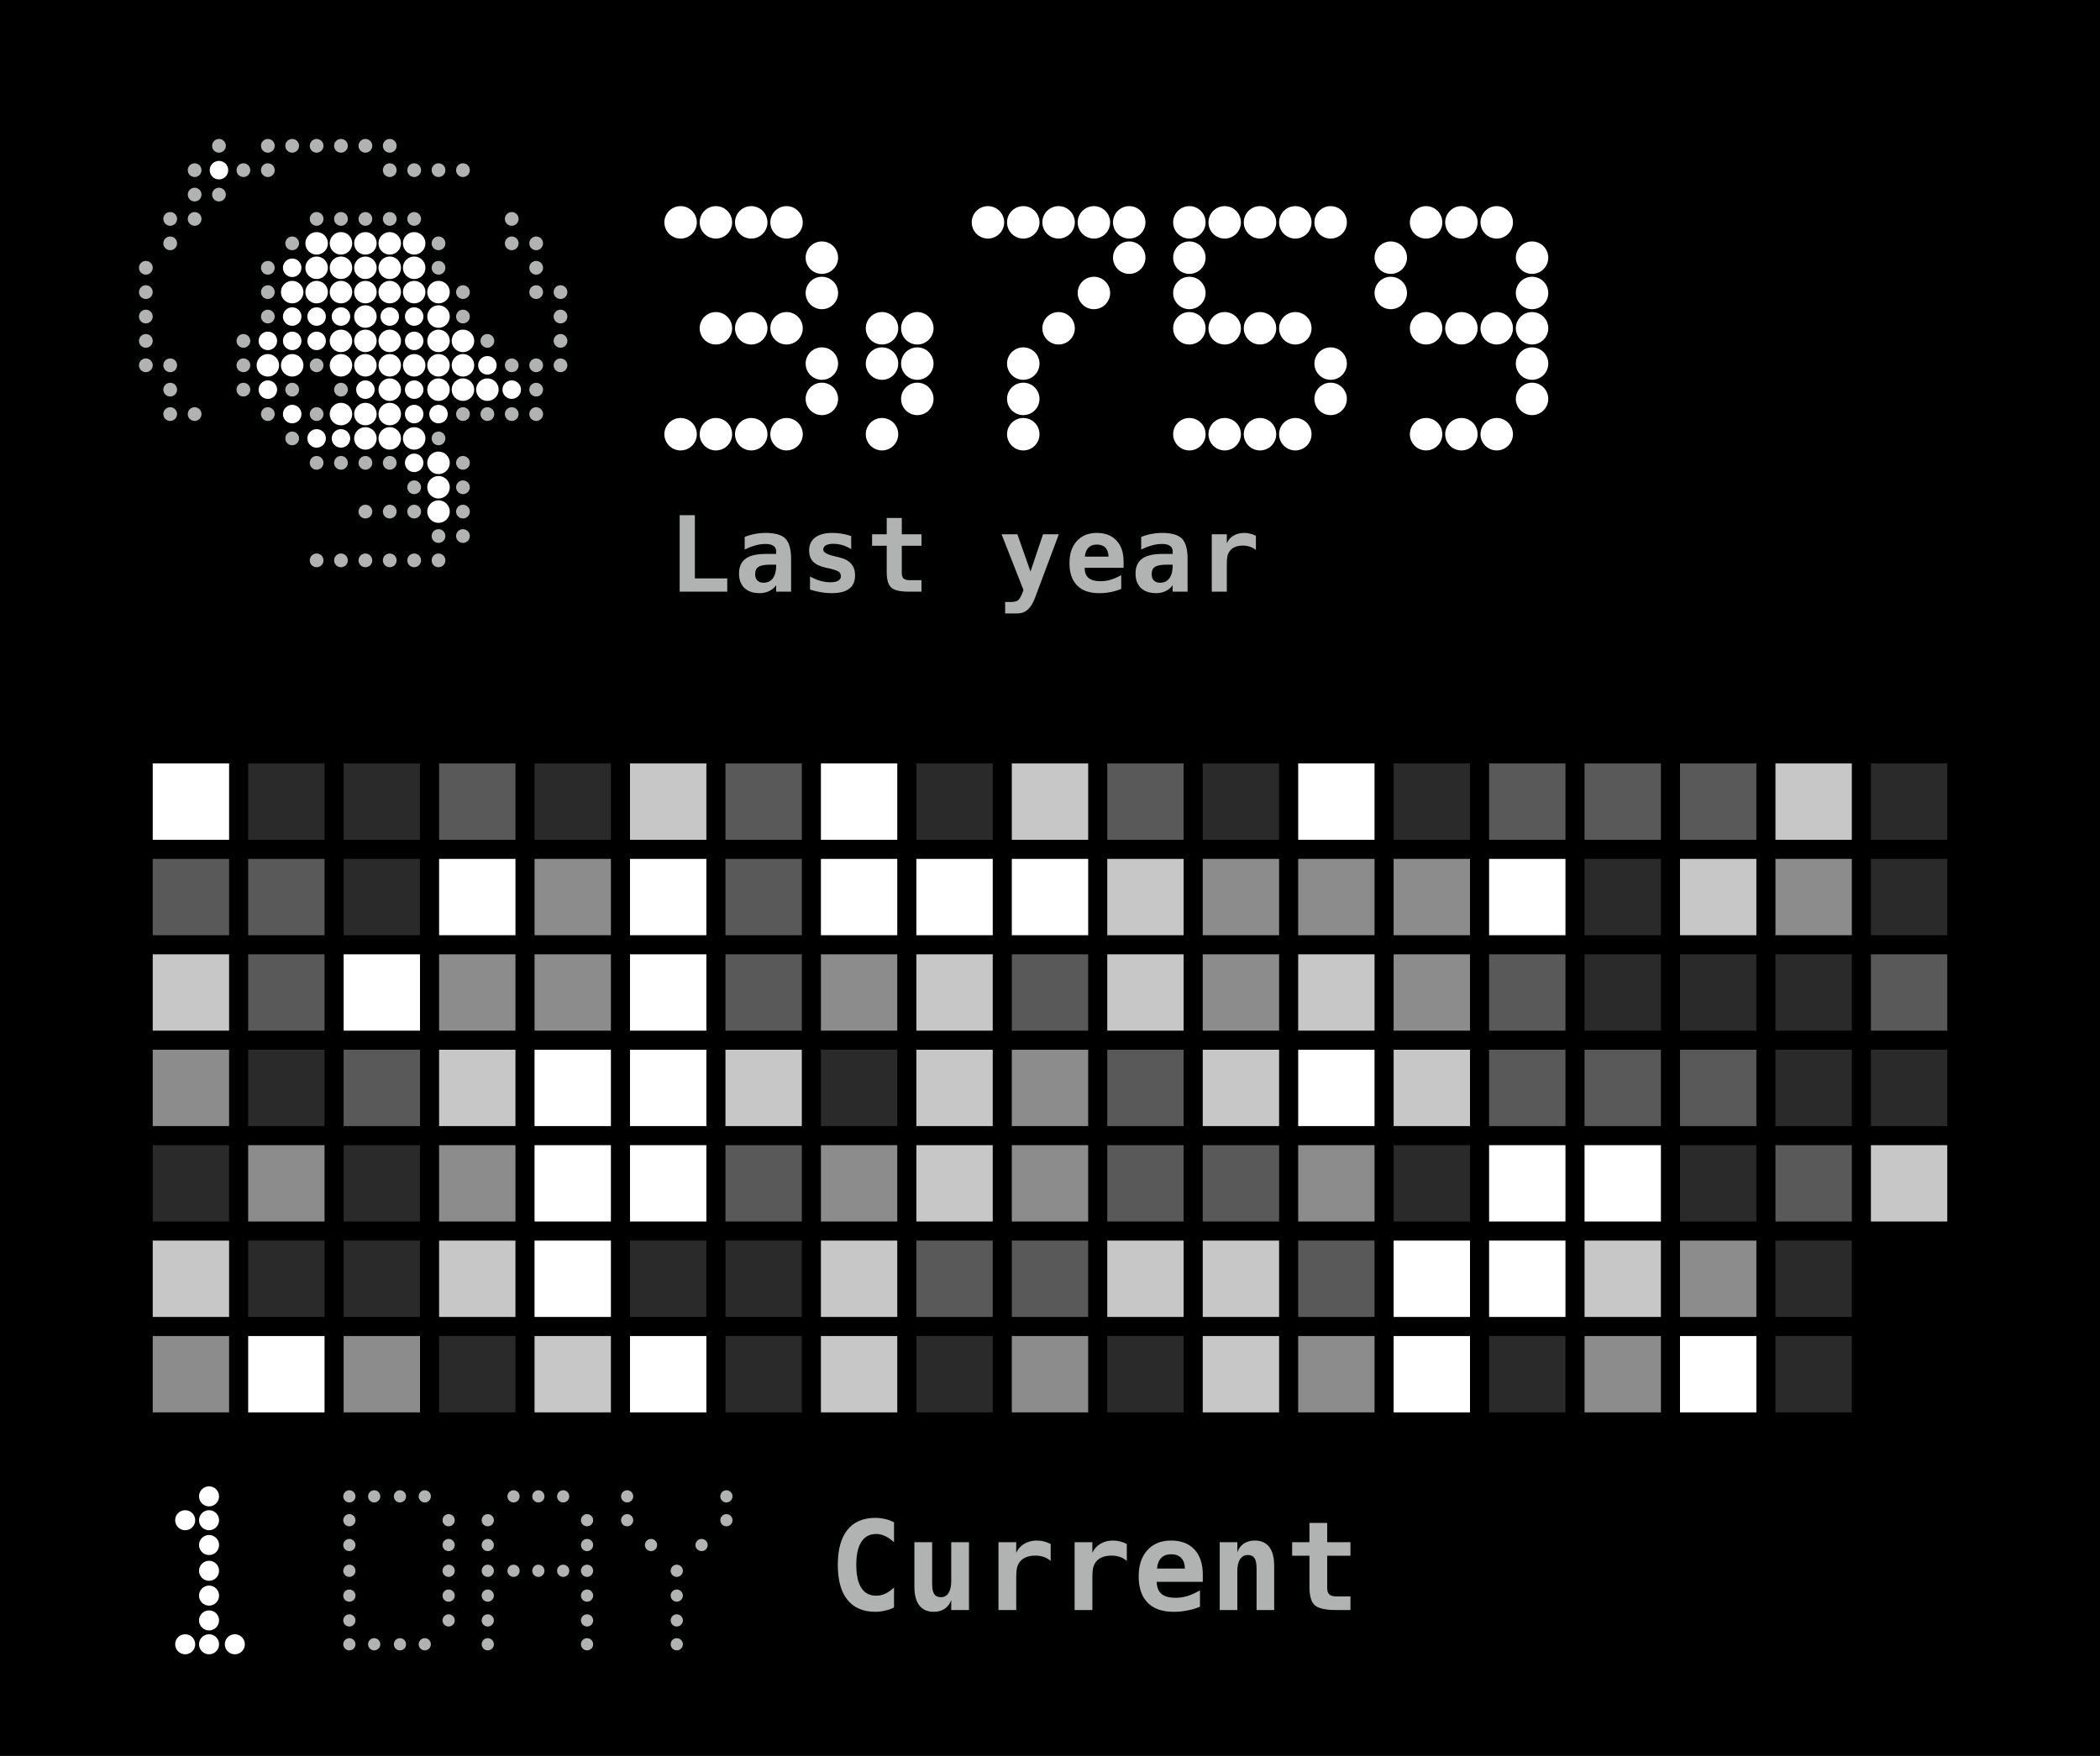
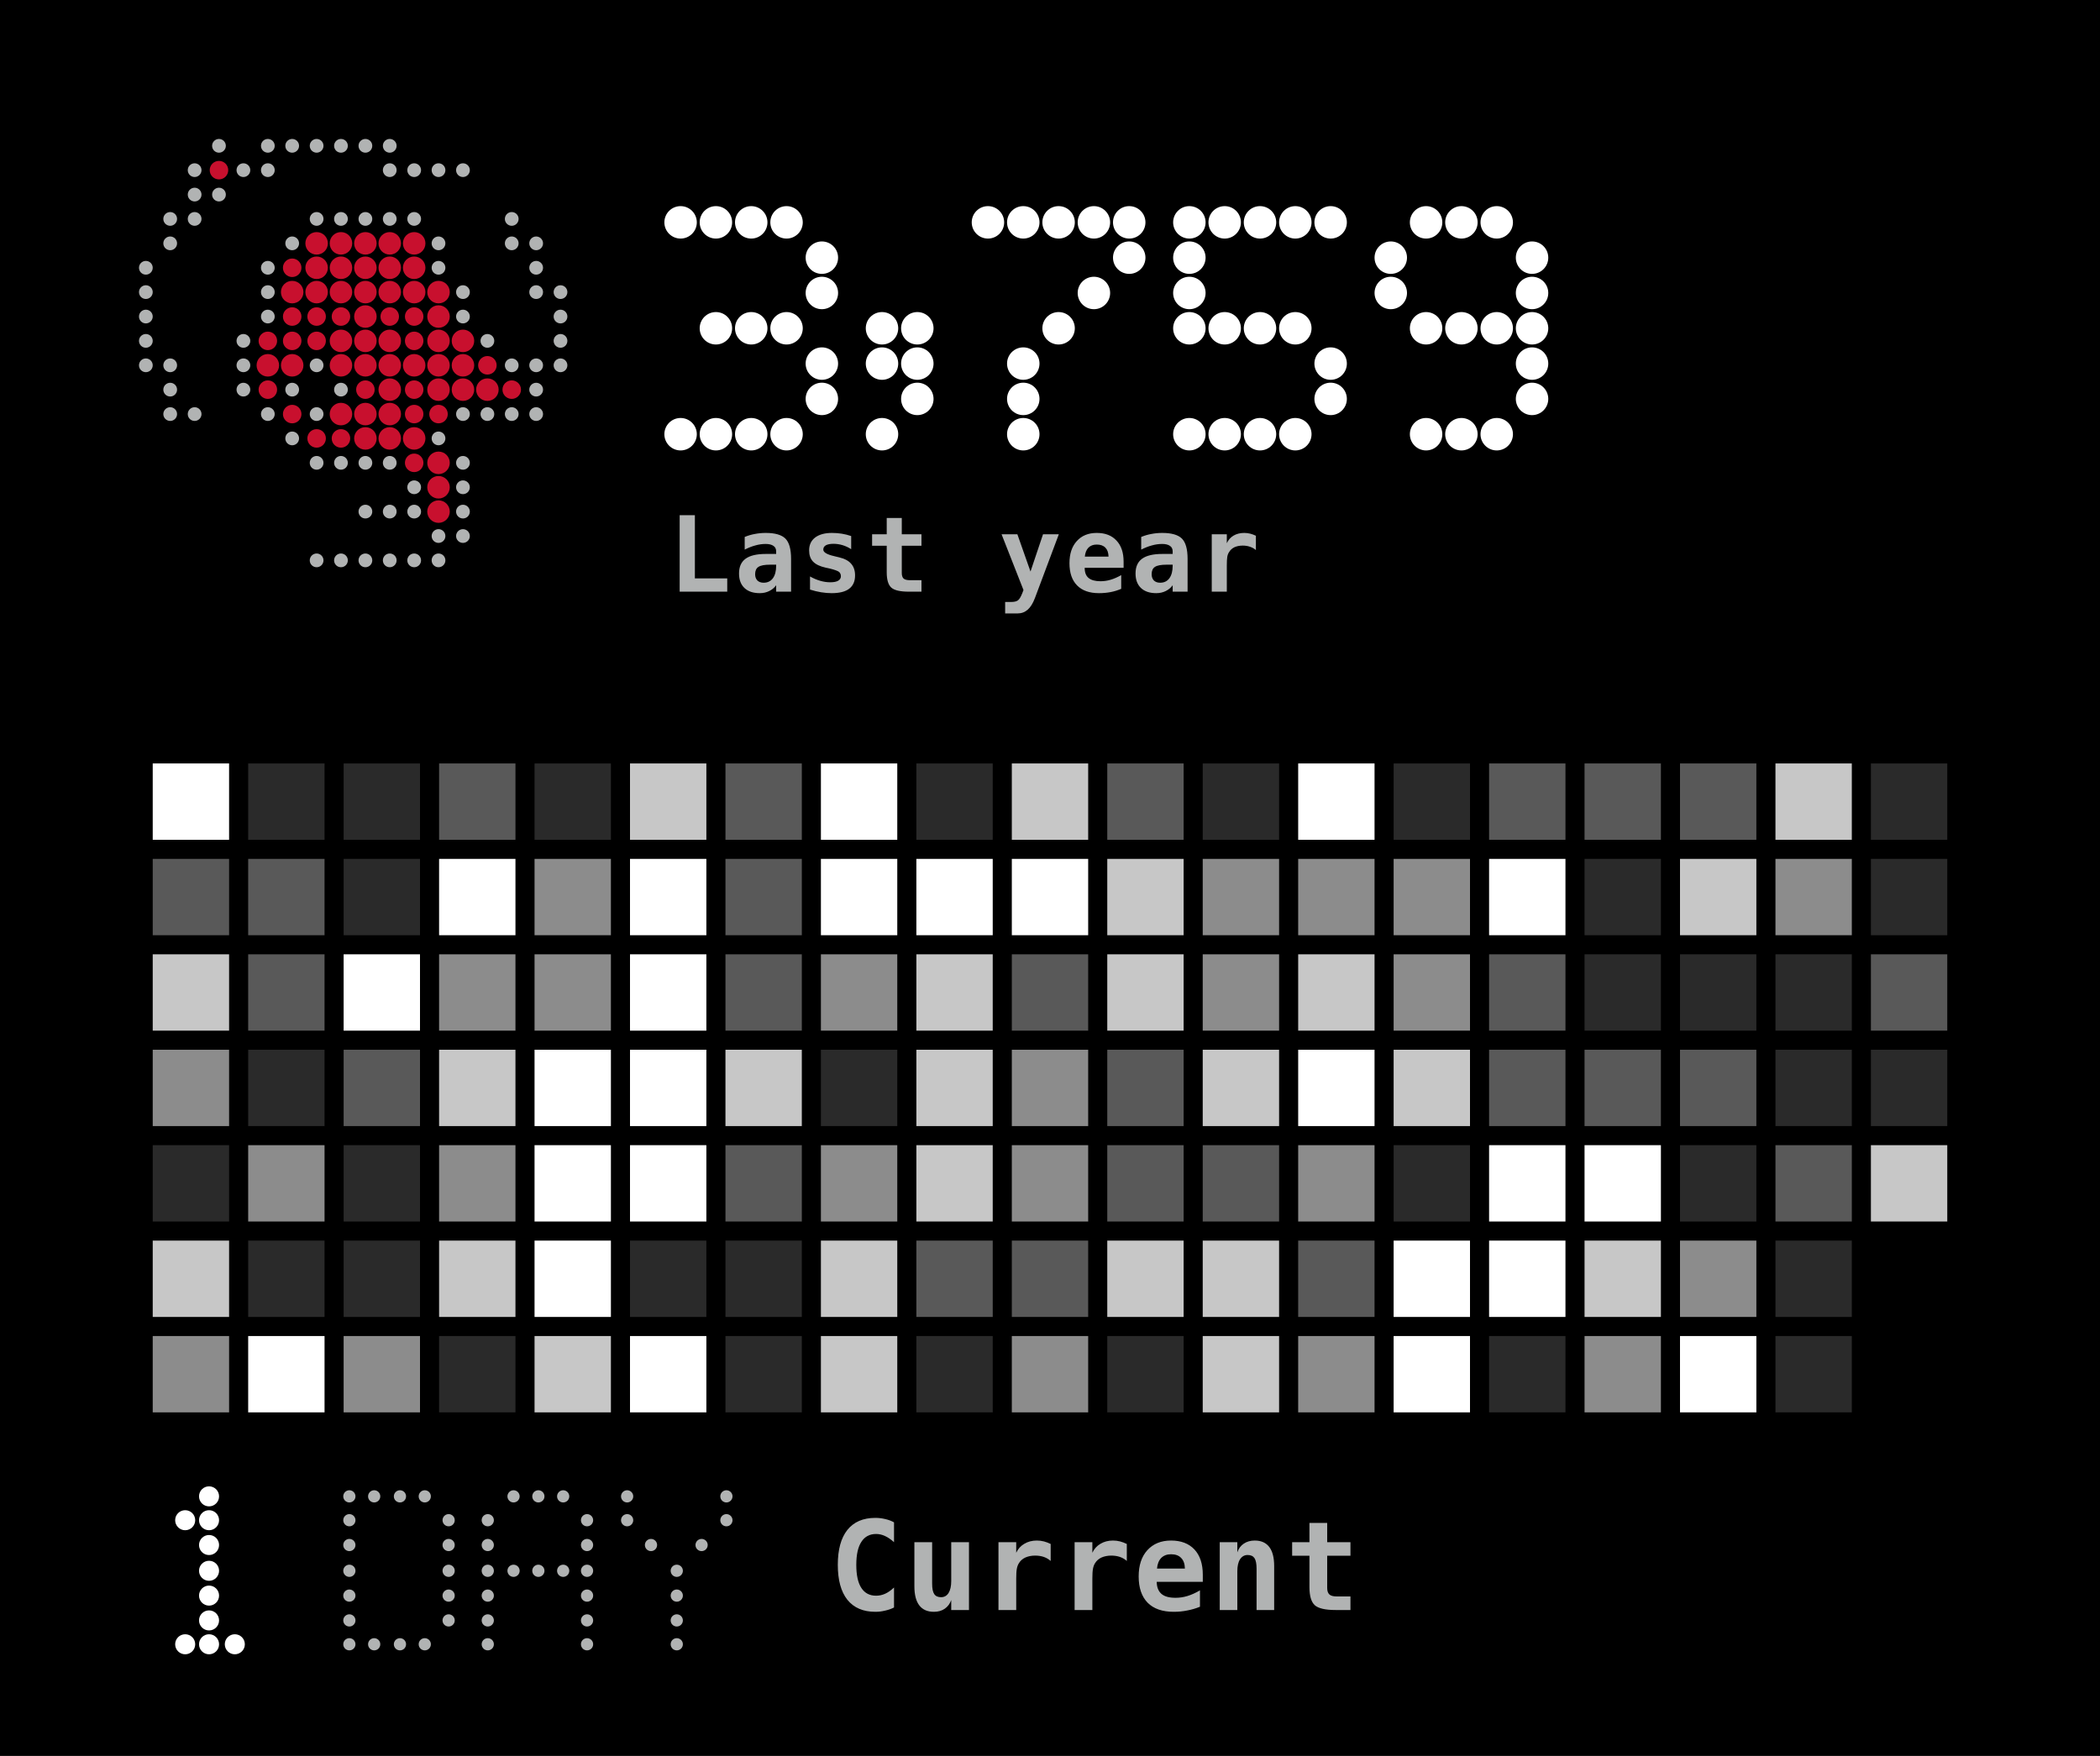
<svg xmlns="http://www.w3.org/2000/svg" width="220" height="184" viewBox="0 0 220 184" role="img">
  <rect width="220" height="184" fill="#000000" />
  <rect x="14" y="14" width="0" height="0" fill="#C8102E" />
  <circle cx="22.94" cy="15.28" r="0.72" fill="#B1B3B3" />
  <circle cx="28.06" cy="15.28" r="0.72" fill="#B1B3B3" />
  <circle cx="30.61" cy="15.28" r="0.72" fill="#B1B3B3" />
  <circle cx="33.17" cy="15.28" r="0.72" fill="#B1B3B3" />
  <circle cx="35.72" cy="15.28" r="0.72" fill="#B1B3B3" />
  <circle cx="38.28" cy="15.28" r="0.72" fill="#B1B3B3" />
  <circle cx="40.83" cy="15.28" r="0.72" fill="#B1B3B3" />
  <circle cx="20.39" cy="17.83" r="0.72" fill="#B1B3B3" />
-   <circle cx="22.94" cy="17.83" r="0.97" fill="#FFFFFF" />
+   <circle cx="22.94" cy="17.83" r="0.97" fill="#C8102E" />
  <circle cx="25.50" cy="17.83" r="0.72" fill="#B1B3B3" />
  <circle cx="28.06" cy="17.83" r="0.72" fill="#B1B3B3" />
  <circle cx="40.83" cy="17.83" r="0.72" fill="#B1B3B3" />
  <circle cx="43.39" cy="17.83" r="0.72" fill="#B1B3B3" />
  <circle cx="45.94" cy="17.83" r="0.72" fill="#B1B3B3" />
  <circle cx="48.50" cy="17.83" r="0.72" fill="#B1B3B3" />
  <circle cx="20.39" cy="20.39" r="0.72" fill="#B1B3B3" />
  <circle cx="22.94" cy="20.39" r="0.72" fill="#B1B3B3" />
  <circle cx="17.83" cy="22.94" r="0.72" fill="#B1B3B3" />
  <circle cx="20.39" cy="22.94" r="0.72" fill="#B1B3B3" />
  <circle cx="33.17" cy="22.94" r="0.72" fill="#B1B3B3" />
  <circle cx="35.72" cy="22.94" r="0.72" fill="#B1B3B3" />
  <circle cx="38.28" cy="22.94" r="0.72" fill="#B1B3B3" />
  <circle cx="40.83" cy="22.94" r="0.72" fill="#B1B3B3" />
  <circle cx="43.39" cy="22.94" r="0.72" fill="#B1B3B3" />
  <circle cx="53.61" cy="22.94" r="0.72" fill="#B1B3B3" />
  <circle cx="17.83" cy="25.50" r="0.72" fill="#B1B3B3" />
  <circle cx="30.61" cy="25.50" r="0.72" fill="#B1B3B3" />
-   <circle cx="33.17" cy="25.50" r="1.18" fill="#FFFFFF" />
-   <circle cx="35.72" cy="25.50" r="1.18" fill="#FFFFFF" />
-   <circle cx="38.28" cy="25.50" r="1.18" fill="#FFFFFF" />
-   <circle cx="40.83" cy="25.50" r="1.18" fill="#FFFFFF" />
-   <circle cx="43.39" cy="25.50" r="1.18" fill="#FFFFFF" />
+   <circle cx="33.17" cy="25.50" r="1.18" fill="#C8102E" />
+   <circle cx="35.72" cy="25.50" r="1.18" fill="#C8102E" />
+   <circle cx="38.28" cy="25.50" r="1.18" fill="#C8102E" />
+   <circle cx="40.83" cy="25.50" r="1.18" fill="#C8102E" />
+   <circle cx="43.39" cy="25.50" r="1.18" fill="#C8102E" />
  <circle cx="45.94" cy="25.50" r="0.72" fill="#B1B3B3" />
  <circle cx="53.61" cy="25.50" r="0.72" fill="#B1B3B3" />
  <circle cx="56.17" cy="25.50" r="0.72" fill="#B1B3B3" />
  <circle cx="15.28" cy="28.06" r="0.72" fill="#B1B3B3" />
  <circle cx="28.06" cy="28.06" r="0.72" fill="#B1B3B3" />
-   <circle cx="30.61" cy="28.06" r="0.97" fill="#FFFFFF" />
-   <circle cx="33.17" cy="28.06" r="1.18" fill="#FFFFFF" />
-   <circle cx="35.72" cy="28.06" r="1.18" fill="#FFFFFF" />
-   <circle cx="38.28" cy="28.06" r="1.18" fill="#FFFFFF" />
-   <circle cx="40.83" cy="28.06" r="1.18" fill="#FFFFFF" />
-   <circle cx="43.39" cy="28.06" r="1.18" fill="#FFFFFF" />
+   <circle cx="30.61" cy="28.06" r="0.97" fill="#C8102E" />
+   <circle cx="33.17" cy="28.06" r="1.18" fill="#C8102E" />
+   <circle cx="35.72" cy="28.06" r="1.18" fill="#C8102E" />
+   <circle cx="38.28" cy="28.06" r="1.18" fill="#C8102E" />
+   <circle cx="40.83" cy="28.06" r="1.18" fill="#C8102E" />
+   <circle cx="43.39" cy="28.06" r="1.18" fill="#C8102E" />
  <circle cx="45.94" cy="28.06" r="0.72" fill="#B1B3B3" />
  <circle cx="56.17" cy="28.06" r="0.72" fill="#B1B3B3" />
  <circle cx="15.28" cy="30.61" r="0.72" fill="#B1B3B3" />
  <circle cx="28.06" cy="30.61" r="0.72" fill="#B1B3B3" />
-   <circle cx="30.61" cy="30.61" r="1.18" fill="#FFFFFF" />
-   <circle cx="33.17" cy="30.61" r="1.18" fill="#FFFFFF" />
-   <circle cx="35.72" cy="30.61" r="1.18" fill="#FFFFFF" />
-   <circle cx="38.28" cy="30.61" r="1.18" fill="#FFFFFF" />
-   <circle cx="40.83" cy="30.61" r="1.18" fill="#FFFFFF" />
-   <circle cx="43.39" cy="30.61" r="1.18" fill="#FFFFFF" />
-   <circle cx="45.94" cy="30.61" r="1.18" fill="#FFFFFF" />
+   <circle cx="30.61" cy="30.61" r="1.18" fill="#C8102E" />
+   <circle cx="33.17" cy="30.61" r="1.18" fill="#C8102E" />
+   <circle cx="35.72" cy="30.61" r="1.18" fill="#C8102E" />
+   <circle cx="38.28" cy="30.61" r="1.18" fill="#C8102E" />
+   <circle cx="40.83" cy="30.61" r="1.18" fill="#C8102E" />
+   <circle cx="43.39" cy="30.61" r="1.18" fill="#C8102E" />
+   <circle cx="45.94" cy="30.61" r="1.18" fill="#C8102E" />
  <circle cx="48.50" cy="30.61" r="0.72" fill="#B1B3B3" />
  <circle cx="56.17" cy="30.61" r="0.72" fill="#B1B3B3" />
  <circle cx="58.72" cy="30.61" r="0.72" fill="#B1B3B3" />
  <circle cx="15.28" cy="33.17" r="0.72" fill="#B1B3B3" />
  <circle cx="28.06" cy="33.17" r="0.72" fill="#B1B3B3" />
-   <circle cx="30.61" cy="33.17" r="0.97" fill="#FFFFFF" />
-   <circle cx="33.17" cy="33.17" r="0.97" fill="#FFFFFF" />
-   <circle cx="35.72" cy="33.17" r="0.97" fill="#FFFFFF" />
-   <circle cx="38.28" cy="33.17" r="1.18" fill="#FFFFFF" />
-   <circle cx="40.83" cy="33.17" r="0.97" fill="#FFFFFF" />
-   <circle cx="43.39" cy="33.17" r="0.97" fill="#FFFFFF" />
-   <circle cx="45.94" cy="33.17" r="1.18" fill="#FFFFFF" />
+   <circle cx="30.61" cy="33.17" r="0.97" fill="#C8102E" />
+   <circle cx="33.17" cy="33.17" r="0.97" fill="#C8102E" />
+   <circle cx="35.72" cy="33.17" r="0.97" fill="#C8102E" />
+   <circle cx="38.28" cy="33.17" r="1.18" fill="#C8102E" />
+   <circle cx="40.83" cy="33.17" r="0.97" fill="#C8102E" />
+   <circle cx="43.39" cy="33.17" r="0.97" fill="#C8102E" />
+   <circle cx="45.94" cy="33.17" r="1.18" fill="#C8102E" />
  <circle cx="48.50" cy="33.17" r="0.72" fill="#B1B3B3" />
  <circle cx="58.72" cy="33.17" r="0.72" fill="#B1B3B3" />
  <circle cx="15.28" cy="35.72" r="0.72" fill="#B1B3B3" />
  <circle cx="25.50" cy="35.72" r="0.72" fill="#B1B3B3" />
-   <circle cx="28.06" cy="35.72" r="0.97" fill="#FFFFFF" />
-   <circle cx="30.61" cy="35.72" r="0.97" fill="#FFFFFF" />
-   <circle cx="33.17" cy="35.72" r="0.97" fill="#FFFFFF" />
-   <circle cx="35.72" cy="35.72" r="1.18" fill="#FFFFFF" />
-   <circle cx="38.28" cy="35.72" r="1.18" fill="#FFFFFF" />
-   <circle cx="40.83" cy="35.72" r="1.18" fill="#FFFFFF" />
-   <circle cx="43.39" cy="35.72" r="0.97" fill="#FFFFFF" />
-   <circle cx="45.94" cy="35.72" r="1.18" fill="#FFFFFF" />
-   <circle cx="48.50" cy="35.72" r="1.18" fill="#FFFFFF" />
+   <circle cx="28.06" cy="35.72" r="0.97" fill="#C8102E" />
+   <circle cx="30.61" cy="35.72" r="0.97" fill="#C8102E" />
+   <circle cx="33.17" cy="35.72" r="0.97" fill="#C8102E" />
+   <circle cx="35.72" cy="35.72" r="1.18" fill="#C8102E" />
+   <circle cx="38.28" cy="35.72" r="1.18" fill="#C8102E" />
+   <circle cx="40.83" cy="35.72" r="1.18" fill="#C8102E" />
+   <circle cx="43.39" cy="35.72" r="0.97" fill="#C8102E" />
+   <circle cx="45.94" cy="35.72" r="1.18" fill="#C8102E" />
+   <circle cx="48.50" cy="35.72" r="1.18" fill="#C8102E" />
  <circle cx="51.06" cy="35.72" r="0.72" fill="#B1B3B3" />
  <circle cx="58.72" cy="35.72" r="0.72" fill="#B1B3B3" />
  <circle cx="15.28" cy="38.28" r="0.72" fill="#B1B3B3" />
  <circle cx="17.83" cy="38.28" r="0.72" fill="#B1B3B3" />
  <circle cx="25.50" cy="38.28" r="0.72" fill="#B1B3B3" />
-   <circle cx="28.06" cy="38.28" r="1.18" fill="#FFFFFF" />
-   <circle cx="30.61" cy="38.28" r="1.18" fill="#FFFFFF" />
+   <circle cx="28.06" cy="38.28" r="1.18" fill="#C8102E" />
+   <circle cx="30.61" cy="38.28" r="1.18" fill="#C8102E" />
  <circle cx="33.17" cy="38.28" r="0.72" fill="#B1B3B3" />
-   <circle cx="35.72" cy="38.28" r="1.18" fill="#FFFFFF" />
-   <circle cx="38.28" cy="38.28" r="1.18" fill="#FFFFFF" />
-   <circle cx="40.83" cy="38.28" r="1.18" fill="#FFFFFF" />
-   <circle cx="43.39" cy="38.28" r="1.18" fill="#FFFFFF" />
-   <circle cx="45.94" cy="38.28" r="1.18" fill="#FFFFFF" />
-   <circle cx="48.50" cy="38.28" r="1.18" fill="#FFFFFF" />
-   <circle cx="51.06" cy="38.28" r="0.97" fill="#FFFFFF" />
+   <circle cx="35.72" cy="38.28" r="1.18" fill="#C8102E" />
+   <circle cx="38.28" cy="38.28" r="1.18" fill="#C8102E" />
+   <circle cx="40.83" cy="38.28" r="1.18" fill="#C8102E" />
+   <circle cx="43.39" cy="38.28" r="1.18" fill="#C8102E" />
+   <circle cx="45.94" cy="38.28" r="1.18" fill="#C8102E" />
+   <circle cx="48.50" cy="38.28" r="1.18" fill="#C8102E" />
+   <circle cx="51.06" cy="38.28" r="0.97" fill="#C8102E" />
  <circle cx="53.61" cy="38.28" r="0.72" fill="#B1B3B3" />
  <circle cx="56.17" cy="38.28" r="0.72" fill="#B1B3B3" />
  <circle cx="58.72" cy="38.28" r="0.72" fill="#B1B3B3" />
  <circle cx="17.83" cy="40.83" r="0.72" fill="#B1B3B3" />
  <circle cx="25.50" cy="40.83" r="0.72" fill="#B1B3B3" />
-   <circle cx="28.06" cy="40.83" r="0.97" fill="#FFFFFF" />
+   <circle cx="28.06" cy="40.83" r="0.97" fill="#C8102E" />
  <circle cx="30.61" cy="40.83" r="0.72" fill="#B1B3B3" />
  <circle cx="35.72" cy="40.83" r="0.72" fill="#B1B3B3" />
-   <circle cx="38.28" cy="40.83" r="0.97" fill="#FFFFFF" />
-   <circle cx="40.83" cy="40.83" r="1.18" fill="#FFFFFF" />
-   <circle cx="43.39" cy="40.83" r="0.97" fill="#FFFFFF" />
-   <circle cx="45.94" cy="40.83" r="1.18" fill="#FFFFFF" />
-   <circle cx="48.50" cy="40.83" r="1.18" fill="#FFFFFF" />
-   <circle cx="51.06" cy="40.83" r="1.18" fill="#FFFFFF" />
-   <circle cx="53.61" cy="40.83" r="0.97" fill="#FFFFFF" />
+   <circle cx="38.28" cy="40.83" r="0.97" fill="#C8102E" />
+   <circle cx="40.83" cy="40.83" r="1.18" fill="#C8102E" />
+   <circle cx="43.39" cy="40.83" r="0.97" fill="#C8102E" />
+   <circle cx="45.94" cy="40.83" r="1.18" fill="#C8102E" />
+   <circle cx="48.50" cy="40.83" r="1.18" fill="#C8102E" />
+   <circle cx="51.06" cy="40.83" r="1.18" fill="#C8102E" />
+   <circle cx="53.61" cy="40.83" r="0.97" fill="#C8102E" />
  <circle cx="56.17" cy="40.83" r="0.72" fill="#B1B3B3" />
  <circle cx="17.83" cy="43.39" r="0.72" fill="#B1B3B3" />
  <circle cx="20.39" cy="43.39" r="0.72" fill="#B1B3B3" />
  <circle cx="28.06" cy="43.39" r="0.72" fill="#B1B3B3" />
-   <circle cx="30.61" cy="43.39" r="0.97" fill="#FFFFFF" />
+   <circle cx="30.61" cy="43.39" r="0.97" fill="#C8102E" />
  <circle cx="33.17" cy="43.39" r="0.72" fill="#B1B3B3" />
-   <circle cx="35.72" cy="43.39" r="1.18" fill="#FFFFFF" />
-   <circle cx="38.28" cy="43.39" r="1.18" fill="#FFFFFF" />
-   <circle cx="40.83" cy="43.39" r="1.18" fill="#FFFFFF" />
-   <circle cx="43.39" cy="43.39" r="0.97" fill="#FFFFFF" />
-   <circle cx="45.94" cy="43.39" r="0.97" fill="#FFFFFF" />
+   <circle cx="35.72" cy="43.39" r="1.18" fill="#C8102E" />
+   <circle cx="38.28" cy="43.39" r="1.18" fill="#C8102E" />
+   <circle cx="40.83" cy="43.39" r="1.18" fill="#C8102E" />
+   <circle cx="43.39" cy="43.39" r="0.97" fill="#C8102E" />
+   <circle cx="45.94" cy="43.39" r="0.97" fill="#C8102E" />
  <circle cx="48.50" cy="43.39" r="0.72" fill="#B1B3B3" />
  <circle cx="51.06" cy="43.39" r="0.72" fill="#B1B3B3" />
  <circle cx="53.61" cy="43.39" r="0.72" fill="#B1B3B3" />
  <circle cx="56.17" cy="43.39" r="0.72" fill="#B1B3B3" />
  <circle cx="30.61" cy="45.94" r="0.72" fill="#B1B3B3" />
-   <circle cx="33.17" cy="45.94" r="0.97" fill="#FFFFFF" />
-   <circle cx="35.72" cy="45.94" r="0.97" fill="#FFFFFF" />
-   <circle cx="38.28" cy="45.94" r="1.18" fill="#FFFFFF" />
-   <circle cx="40.83" cy="45.94" r="1.18" fill="#FFFFFF" />
-   <circle cx="43.39" cy="45.94" r="1.18" fill="#FFFFFF" />
+   <circle cx="33.17" cy="45.94" r="0.97" fill="#C8102E" />
+   <circle cx="35.72" cy="45.94" r="0.97" fill="#C8102E" />
+   <circle cx="38.28" cy="45.94" r="1.18" fill="#C8102E" />
+   <circle cx="40.83" cy="45.94" r="1.18" fill="#C8102E" />
+   <circle cx="43.39" cy="45.94" r="1.18" fill="#C8102E" />
  <circle cx="45.94" cy="45.94" r="0.72" fill="#B1B3B3" />
  <circle cx="33.17" cy="48.50" r="0.72" fill="#B1B3B3" />
  <circle cx="35.72" cy="48.50" r="0.72" fill="#B1B3B3" />
  <circle cx="38.28" cy="48.50" r="0.72" fill="#B1B3B3" />
  <circle cx="40.83" cy="48.50" r="0.72" fill="#B1B3B3" />
-   <circle cx="43.39" cy="48.50" r="0.97" fill="#FFFFFF" />
-   <circle cx="45.94" cy="48.50" r="1.18" fill="#FFFFFF" />
+   <circle cx="43.39" cy="48.50" r="0.97" fill="#C8102E" />
+   <circle cx="45.94" cy="48.50" r="1.18" fill="#C8102E" />
  <circle cx="48.50" cy="48.50" r="0.72" fill="#B1B3B3" />
  <circle cx="43.39" cy="51.06" r="0.72" fill="#B1B3B3" />
-   <circle cx="45.94" cy="51.06" r="1.18" fill="#FFFFFF" />
+   <circle cx="45.94" cy="51.06" r="1.18" fill="#C8102E" />
  <circle cx="48.50" cy="51.06" r="0.72" fill="#B1B3B3" />
  <circle cx="38.28" cy="53.61" r="0.72" fill="#B1B3B3" />
  <circle cx="40.83" cy="53.61" r="0.72" fill="#B1B3B3" />
  <circle cx="43.39" cy="53.61" r="0.72" fill="#B1B3B3" />
-   <circle cx="45.94" cy="53.61" r="1.18" fill="#FFFFFF" />
+   <circle cx="45.94" cy="53.61" r="1.18" fill="#C8102E" />
  <circle cx="48.50" cy="53.61" r="0.72" fill="#B1B3B3" />
  <circle cx="45.94" cy="56.17" r="0.72" fill="#B1B3B3" />
  <circle cx="48.50" cy="56.17" r="0.72" fill="#B1B3B3" />
  <circle cx="33.17" cy="58.72" r="0.72" fill="#B1B3B3" />
  <circle cx="35.72" cy="58.72" r="0.72" fill="#B1B3B3" />
  <circle cx="38.28" cy="58.72" r="0.72" fill="#B1B3B3" />
  <circle cx="40.83" cy="58.72" r="0.72" fill="#B1B3B3" />
  <circle cx="43.39" cy="58.72" r="0.72" fill="#B1B3B3" />
  <circle cx="45.94" cy="58.72" r="0.72" fill="#B1B3B3" />
  <circle cx="71.3" cy="23.3" r="1.70" fill="#FFFFFF" />
  <circle cx="75.0" cy="23.3" r="1.70" fill="#FFFFFF" />
  <circle cx="78.7" cy="23.3" r="1.70" fill="#FFFFFF" />
  <circle cx="82.4" cy="23.3" r="1.70" fill="#FFFFFF" />
  <circle cx="86.1" cy="27.0" r="1.70" fill="#FFFFFF" />
  <circle cx="86.1" cy="30.7" r="1.70" fill="#FFFFFF" />
  <circle cx="75.0" cy="34.4" r="1.70" fill="#FFFFFF" />
  <circle cx="78.7" cy="34.4" r="1.70" fill="#FFFFFF" />
  <circle cx="82.4" cy="34.4" r="1.70" fill="#FFFFFF" />
  <circle cx="86.1" cy="38.1" r="1.70" fill="#FFFFFF" />
  <circle cx="86.1" cy="41.8" r="1.70" fill="#FFFFFF" />
  <circle cx="71.3" cy="45.5" r="1.70" fill="#FFFFFF" />
  <circle cx="75.0" cy="45.5" r="1.70" fill="#FFFFFF" />
  <circle cx="78.7" cy="45.5" r="1.70" fill="#FFFFFF" />
  <circle cx="82.4" cy="45.5" r="1.70" fill="#FFFFFF" />
  <circle cx="92.4" cy="34.4" r="1.70" fill="#FFFFFF" />
  <circle cx="96.1" cy="34.4" r="1.70" fill="#FFFFFF" />
  <circle cx="92.4" cy="38.1" r="1.70" fill="#FFFFFF" />
  <circle cx="96.1" cy="38.1" r="1.70" fill="#FFFFFF" />
  <circle cx="96.1" cy="41.8" r="1.70" fill="#FFFFFF" />
  <circle cx="92.4" cy="45.5" r="1.70" fill="#FFFFFF" />
  <circle cx="103.5" cy="23.3" r="1.70" fill="#FFFFFF" />
  <circle cx="107.2" cy="23.3" r="1.70" fill="#FFFFFF" />
  <circle cx="110.9" cy="23.3" r="1.70" fill="#FFFFFF" />
  <circle cx="114.6" cy="23.3" r="1.70" fill="#FFFFFF" />
  <circle cx="118.3" cy="23.3" r="1.70" fill="#FFFFFF" />
  <circle cx="118.3" cy="27.0" r="1.70" fill="#FFFFFF" />
  <circle cx="114.6" cy="30.7" r="1.70" fill="#FFFFFF" />
  <circle cx="110.9" cy="34.4" r="1.70" fill="#FFFFFF" />
  <circle cx="107.2" cy="38.1" r="1.70" fill="#FFFFFF" />
  <circle cx="107.2" cy="41.8" r="1.70" fill="#FFFFFF" />
  <circle cx="107.2" cy="45.5" r="1.70" fill="#FFFFFF" />
  <circle cx="124.6" cy="23.3" r="1.70" fill="#FFFFFF" />
  <circle cx="128.3" cy="23.3" r="1.70" fill="#FFFFFF" />
  <circle cx="132.0" cy="23.3" r="1.70" fill="#FFFFFF" />
  <circle cx="135.7" cy="23.3" r="1.70" fill="#FFFFFF" />
  <circle cx="139.4" cy="23.3" r="1.70" fill="#FFFFFF" />
  <circle cx="124.6" cy="27.0" r="1.70" fill="#FFFFFF" />
  <circle cx="124.6" cy="30.7" r="1.70" fill="#FFFFFF" />
  <circle cx="124.6" cy="34.4" r="1.70" fill="#FFFFFF" />
  <circle cx="128.3" cy="34.4" r="1.70" fill="#FFFFFF" />
  <circle cx="132.0" cy="34.4" r="1.70" fill="#FFFFFF" />
  <circle cx="135.7" cy="34.4" r="1.70" fill="#FFFFFF" />
  <circle cx="139.4" cy="38.1" r="1.70" fill="#FFFFFF" />
  <circle cx="139.4" cy="41.8" r="1.70" fill="#FFFFFF" />
  <circle cx="124.6" cy="45.5" r="1.70" fill="#FFFFFF" />
  <circle cx="128.3" cy="45.5" r="1.70" fill="#FFFFFF" />
  <circle cx="132.0" cy="45.5" r="1.70" fill="#FFFFFF" />
  <circle cx="135.7" cy="45.5" r="1.70" fill="#FFFFFF" />
  <circle cx="149.4" cy="23.3" r="1.70" fill="#FFFFFF" />
  <circle cx="153.1" cy="23.3" r="1.70" fill="#FFFFFF" />
  <circle cx="156.8" cy="23.3" r="1.70" fill="#FFFFFF" />
  <circle cx="145.7" cy="27.0" r="1.70" fill="#FFFFFF" />
  <circle cx="160.5" cy="27.0" r="1.70" fill="#FFFFFF" />
  <circle cx="145.7" cy="30.7" r="1.70" fill="#FFFFFF" />
  <circle cx="160.5" cy="30.7" r="1.70" fill="#FFFFFF" />
  <circle cx="149.4" cy="34.4" r="1.70" fill="#FFFFFF" />
  <circle cx="153.1" cy="34.4" r="1.70" fill="#FFFFFF" />
  <circle cx="156.8" cy="34.4" r="1.70" fill="#FFFFFF" />
  <circle cx="160.5" cy="34.4" r="1.70" fill="#FFFFFF" />
  <circle cx="160.5" cy="38.1" r="1.70" fill="#FFFFFF" />
  <circle cx="160.5" cy="41.8" r="1.70" fill="#FFFFFF" />
  <circle cx="149.4" cy="45.5" r="1.70" fill="#FFFFFF" />
  <circle cx="153.1" cy="45.5" r="1.70" fill="#FFFFFF" />
  <circle cx="156.8" cy="45.5" r="1.70" fill="#FFFFFF" />
  <text x="70" y="62" fill="#B1B3B3" text-anchor="start" font-family="ui-monospace, Geist Mono, monospace" font-weight="700" font-size="11" letter-spacing="0.3" dominant-baseline="auto">Last year</text>
  <rect x="16" y="80" width="8" height="8" fill="#FFFFFF" />
  <rect x="16" y="90" width="8" height="8" fill="#FFFFFF" opacity="0.35" />
  <rect x="16" y="100" width="8" height="8" fill="#FFFFFF" opacity="0.78" />
  <rect x="16" y="110" width="8" height="8" fill="#FFFFFF" opacity="0.55" />
  <rect x="16" y="120" width="8" height="8" fill="#2A2A2A" />
  <rect x="16" y="130" width="8" height="8" fill="#FFFFFF" opacity="0.78" />
  <rect x="16" y="140" width="8" height="8" fill="#FFFFFF" opacity="0.55" />
  <rect x="26" y="80" width="8" height="8" fill="#2A2A2A" />
  <rect x="26" y="90" width="8" height="8" fill="#FFFFFF" opacity="0.35" />
  <rect x="26" y="100" width="8" height="8" fill="#FFFFFF" opacity="0.35" />
  <rect x="26" y="110" width="8" height="8" fill="#2A2A2A" />
  <rect x="26" y="120" width="8" height="8" fill="#FFFFFF" opacity="0.55" />
  <rect x="26" y="130" width="8" height="8" fill="#2A2A2A" />
  <rect x="26" y="140" width="8" height="8" fill="#FFFFFF" />
  <rect x="36" y="80" width="8" height="8" fill="#2A2A2A" />
  <rect x="36" y="90" width="8" height="8" fill="#2A2A2A" />
  <rect x="36" y="100" width="8" height="8" fill="#FFFFFF" />
  <rect x="36" y="110" width="8" height="8" fill="#FFFFFF" opacity="0.35" />
  <rect x="36" y="120" width="8" height="8" fill="#2A2A2A" />
  <rect x="36" y="130" width="8" height="8" fill="#2A2A2A" />
  <rect x="36" y="140" width="8" height="8" fill="#FFFFFF" opacity="0.55" />
  <rect x="46" y="80" width="8" height="8" fill="#FFFFFF" opacity="0.35" />
  <rect x="46" y="90" width="8" height="8" fill="#FFFFFF" />
  <rect x="46" y="100" width="8" height="8" fill="#FFFFFF" opacity="0.55" />
  <rect x="46" y="110" width="8" height="8" fill="#FFFFFF" opacity="0.78" />
  <rect x="46" y="120" width="8" height="8" fill="#FFFFFF" opacity="0.55" />
  <rect x="46" y="130" width="8" height="8" fill="#FFFFFF" opacity="0.78" />
  <rect x="46" y="140" width="8" height="8" fill="#2A2A2A" />
  <rect x="56" y="80" width="8" height="8" fill="#2A2A2A" />
  <rect x="56" y="90" width="8" height="8" fill="#FFFFFF" opacity="0.55" />
  <rect x="56" y="100" width="8" height="8" fill="#FFFFFF" opacity="0.55" />
  <rect x="56" y="110" width="8" height="8" fill="#FFFFFF" />
  <rect x="56" y="120" width="8" height="8" fill="#FFFFFF" />
  <rect x="56" y="130" width="8" height="8" fill="#FFFFFF" />
  <rect x="56" y="140" width="8" height="8" fill="#FFFFFF" opacity="0.78" />
  <rect x="66" y="80" width="8" height="8" fill="#FFFFFF" opacity="0.78" />
  <rect x="66" y="90" width="8" height="8" fill="#FFFFFF" />
  <rect x="66" y="100" width="8" height="8" fill="#FFFFFF" />
  <rect x="66" y="110" width="8" height="8" fill="#FFFFFF" />
  <rect x="66" y="120" width="8" height="8" fill="#FFFFFF" />
  <rect x="66" y="130" width="8" height="8" fill="#2A2A2A" />
  <rect x="66" y="140" width="8" height="8" fill="#FFFFFF" />
  <rect x="76" y="80" width="8" height="8" fill="#FFFFFF" opacity="0.35" />
  <rect x="76" y="90" width="8" height="8" fill="#FFFFFF" opacity="0.35" />
  <rect x="76" y="100" width="8" height="8" fill="#FFFFFF" opacity="0.35" />
  <rect x="76" y="110" width="8" height="8" fill="#FFFFFF" opacity="0.78" />
  <rect x="76" y="120" width="8" height="8" fill="#FFFFFF" opacity="0.35" />
  <rect x="76" y="130" width="8" height="8" fill="#2A2A2A" />
  <rect x="76" y="140" width="8" height="8" fill="#2A2A2A" />
  <rect x="86" y="80" width="8" height="8" fill="#FFFFFF" />
  <rect x="86" y="90" width="8" height="8" fill="#FFFFFF" />
  <rect x="86" y="100" width="8" height="8" fill="#FFFFFF" opacity="0.55" />
  <rect x="86" y="110" width="8" height="8" fill="#2A2A2A" />
  <rect x="86" y="120" width="8" height="8" fill="#FFFFFF" opacity="0.55" />
  <rect x="86" y="130" width="8" height="8" fill="#FFFFFF" opacity="0.78" />
  <rect x="86" y="140" width="8" height="8" fill="#FFFFFF" opacity="0.78" />
  <rect x="96" y="80" width="8" height="8" fill="#2A2A2A" />
  <rect x="96" y="90" width="8" height="8" fill="#FFFFFF" />
  <rect x="96" y="100" width="8" height="8" fill="#FFFFFF" opacity="0.78" />
  <rect x="96" y="110" width="8" height="8" fill="#FFFFFF" opacity="0.78" />
  <rect x="96" y="120" width="8" height="8" fill="#FFFFFF" opacity="0.78" />
  <rect x="96" y="130" width="8" height="8" fill="#FFFFFF" opacity="0.35" />
  <rect x="96" y="140" width="8" height="8" fill="#2A2A2A" />
  <rect x="106" y="80" width="8" height="8" fill="#FFFFFF" opacity="0.78" />
  <rect x="106" y="90" width="8" height="8" fill="#FFFFFF" />
  <rect x="106" y="100" width="8" height="8" fill="#FFFFFF" opacity="0.35" />
  <rect x="106" y="110" width="8" height="8" fill="#FFFFFF" opacity="0.55" />
  <rect x="106" y="120" width="8" height="8" fill="#FFFFFF" opacity="0.55" />
  <rect x="106" y="130" width="8" height="8" fill="#FFFFFF" opacity="0.35" />
  <rect x="106" y="140" width="8" height="8" fill="#FFFFFF" opacity="0.55" />
  <rect x="116" y="80" width="8" height="8" fill="#FFFFFF" opacity="0.35" />
  <rect x="116" y="90" width="8" height="8" fill="#FFFFFF" opacity="0.78" />
  <rect x="116" y="100" width="8" height="8" fill="#FFFFFF" opacity="0.78" />
  <rect x="116" y="110" width="8" height="8" fill="#FFFFFF" opacity="0.35" />
  <rect x="116" y="120" width="8" height="8" fill="#FFFFFF" opacity="0.35" />
  <rect x="116" y="130" width="8" height="8" fill="#FFFFFF" opacity="0.78" />
  <rect x="116" y="140" width="8" height="8" fill="#2A2A2A" />
  <rect x="126" y="80" width="8" height="8" fill="#2A2A2A" />
  <rect x="126" y="90" width="8" height="8" fill="#FFFFFF" opacity="0.55" />
  <rect x="126" y="100" width="8" height="8" fill="#FFFFFF" opacity="0.55" />
  <rect x="126" y="110" width="8" height="8" fill="#FFFFFF" opacity="0.78" />
  <rect x="126" y="120" width="8" height="8" fill="#FFFFFF" opacity="0.35" />
  <rect x="126" y="130" width="8" height="8" fill="#FFFFFF" opacity="0.78" />
  <rect x="126" y="140" width="8" height="8" fill="#FFFFFF" opacity="0.78" />
  <rect x="136" y="80" width="8" height="8" fill="#FFFFFF" />
  <rect x="136" y="90" width="8" height="8" fill="#FFFFFF" opacity="0.55" />
  <rect x="136" y="100" width="8" height="8" fill="#FFFFFF" opacity="0.78" />
  <rect x="136" y="110" width="8" height="8" fill="#FFFFFF" />
  <rect x="136" y="120" width="8" height="8" fill="#FFFFFF" opacity="0.55" />
  <rect x="136" y="130" width="8" height="8" fill="#FFFFFF" opacity="0.35" />
  <rect x="136" y="140" width="8" height="8" fill="#FFFFFF" opacity="0.55" />
  <rect x="146" y="80" width="8" height="8" fill="#2A2A2A" />
  <rect x="146" y="90" width="8" height="8" fill="#FFFFFF" opacity="0.55" />
  <rect x="146" y="100" width="8" height="8" fill="#FFFFFF" opacity="0.55" />
  <rect x="146" y="110" width="8" height="8" fill="#FFFFFF" opacity="0.78" />
  <rect x="146" y="120" width="8" height="8" fill="#2A2A2A" />
  <rect x="146" y="130" width="8" height="8" fill="#FFFFFF" />
  <rect x="146" y="140" width="8" height="8" fill="#FFFFFF" />
  <rect x="156" y="80" width="8" height="8" fill="#FFFFFF" opacity="0.35" />
  <rect x="156" y="90" width="8" height="8" fill="#FFFFFF" />
  <rect x="156" y="100" width="8" height="8" fill="#FFFFFF" opacity="0.35" />
  <rect x="156" y="110" width="8" height="8" fill="#FFFFFF" opacity="0.35" />
  <rect x="156" y="120" width="8" height="8" fill="#FFFFFF" />
  <rect x="156" y="130" width="8" height="8" fill="#FFFFFF" />
  <rect x="156" y="140" width="8" height="8" fill="#2A2A2A" />
  <rect x="166" y="80" width="8" height="8" fill="#FFFFFF" opacity="0.35" />
  <rect x="166" y="90" width="8" height="8" fill="#2A2A2A" />
  <rect x="166" y="100" width="8" height="8" fill="#2A2A2A" />
  <rect x="166" y="110" width="8" height="8" fill="#FFFFFF" opacity="0.35" />
  <rect x="166" y="120" width="8" height="8" fill="#FFFFFF" />
  <rect x="166" y="130" width="8" height="8" fill="#FFFFFF" opacity="0.78" />
  <rect x="166" y="140" width="8" height="8" fill="#FFFFFF" opacity="0.55" />
  <rect x="176" y="80" width="8" height="8" fill="#FFFFFF" opacity="0.35" />
  <rect x="176" y="90" width="8" height="8" fill="#FFFFFF" opacity="0.78" />
  <rect x="176" y="100" width="8" height="8" fill="#2A2A2A" />
  <rect x="176" y="110" width="8" height="8" fill="#FFFFFF" opacity="0.35" />
  <rect x="176" y="120" width="8" height="8" fill="#2A2A2A" />
  <rect x="176" y="130" width="8" height="8" fill="#FFFFFF" opacity="0.55" />
  <rect x="176" y="140" width="8" height="8" fill="#FFFFFF" />
  <rect x="186" y="80" width="8" height="8" fill="#FFFFFF" opacity="0.78" />
  <rect x="186" y="90" width="8" height="8" fill="#FFFFFF" opacity="0.55" />
  <rect x="186" y="100" width="8" height="8" fill="#2A2A2A" />
  <rect x="186" y="110" width="8" height="8" fill="#2A2A2A" />
  <rect x="186" y="120" width="8" height="8" fill="#FFFFFF" opacity="0.35" />
  <rect x="186" y="130" width="8" height="8" fill="#2A2A2A" />
  <rect x="186" y="140" width="8" height="8" fill="#2A2A2A" />
  <rect x="196" y="80" width="8" height="8" fill="#2A2A2A" />
  <rect x="196" y="90" width="8" height="8" fill="#2A2A2A" />
  <rect x="196" y="100" width="8" height="8" fill="#FFFFFF" opacity="0.35" />
  <rect x="196" y="110" width="8" height="8" fill="#2A2A2A" />
  <rect x="196" y="120" width="8" height="8" fill="#FFFFFF" opacity="0.78" />
  <circle cx="21.9" cy="156.8" r="1.05" fill="#FFFFFF" />
  <circle cx="19.4" cy="159.3" r="1.05" fill="#FFFFFF" />
  <circle cx="21.9" cy="159.3" r="1.05" fill="#FFFFFF" />
  <circle cx="21.9" cy="161.9" r="1.05" fill="#FFFFFF" />
  <circle cx="21.9" cy="164.6" r="1.05" fill="#FFFFFF" />
  <circle cx="21.9" cy="167.2" r="1.05" fill="#FFFFFF" />
  <circle cx="21.9" cy="169.8" r="1.05" fill="#FFFFFF" />
  <circle cx="19.4" cy="172.3" r="1.05" fill="#FFFFFF" />
  <circle cx="21.9" cy="172.3" r="1.05" fill="#FFFFFF" />
  <circle cx="24.6" cy="172.3" r="1.05" fill="#FFFFFF" />
  <circle cx="36.6" cy="156.8" r="0.64" fill="#B1B3B3" />
  <circle cx="39.2" cy="156.8" r="0.64" fill="#B1B3B3" />
  <circle cx="41.9" cy="156.8" r="0.64" fill="#B1B3B3" />
  <circle cx="44.5" cy="156.8" r="0.64" fill="#B1B3B3" />
  <circle cx="36.6" cy="159.3" r="0.64" fill="#B1B3B3" />
  <circle cx="47.0" cy="159.3" r="0.64" fill="#B1B3B3" />
  <circle cx="36.6" cy="161.9" r="0.64" fill="#B1B3B3" />
  <circle cx="47.0" cy="161.9" r="0.64" fill="#B1B3B3" />
  <circle cx="36.6" cy="164.6" r="0.64" fill="#B1B3B3" />
  <circle cx="47.0" cy="164.6" r="0.64" fill="#B1B3B3" />
  <circle cx="36.6" cy="167.2" r="0.64" fill="#B1B3B3" />
  <circle cx="47.0" cy="167.2" r="0.64" fill="#B1B3B3" />
  <circle cx="36.6" cy="169.8" r="0.64" fill="#B1B3B3" />
  <circle cx="47.0" cy="169.8" r="0.64" fill="#B1B3B3" />
  <circle cx="36.6" cy="172.3" r="0.64" fill="#B1B3B3" />
  <circle cx="39.2" cy="172.3" r="0.64" fill="#B1B3B3" />
  <circle cx="41.9" cy="172.3" r="0.64" fill="#B1B3B3" />
  <circle cx="44.5" cy="172.3" r="0.64" fill="#B1B3B3" />
  <circle cx="53.8" cy="156.8" r="0.64" fill="#B1B3B3" />
  <circle cx="56.4" cy="156.8" r="0.64" fill="#B1B3B3" />
  <circle cx="59.0" cy="156.8" r="0.64" fill="#B1B3B3" />
  <circle cx="51.1" cy="159.3" r="0.64" fill="#B1B3B3" />
  <circle cx="61.5" cy="159.3" r="0.64" fill="#B1B3B3" />
  <circle cx="51.1" cy="161.9" r="0.64" fill="#B1B3B3" />
  <circle cx="61.5" cy="161.9" r="0.64" fill="#B1B3B3" />
  <circle cx="51.1" cy="164.6" r="0.64" fill="#B1B3B3" />
  <circle cx="53.8" cy="164.6" r="0.64" fill="#B1B3B3" />
  <circle cx="56.4" cy="164.6" r="0.64" fill="#B1B3B3" />
  <circle cx="59.0" cy="164.6" r="0.64" fill="#B1B3B3" />
  <circle cx="61.5" cy="164.6" r="0.64" fill="#B1B3B3" />
  <circle cx="51.1" cy="167.2" r="0.64" fill="#B1B3B3" />
  <circle cx="61.5" cy="167.2" r="0.64" fill="#B1B3B3" />
  <circle cx="51.1" cy="169.8" r="0.64" fill="#B1B3B3" />
  <circle cx="61.5" cy="169.8" r="0.64" fill="#B1B3B3" />
  <circle cx="51.1" cy="172.3" r="0.64" fill="#B1B3B3" />
  <circle cx="61.5" cy="172.3" r="0.64" fill="#B1B3B3" />
  <circle cx="65.7" cy="156.8" r="0.64" fill="#B1B3B3" />
  <circle cx="76.1" cy="156.8" r="0.64" fill="#B1B3B3" />
  <circle cx="65.7" cy="159.3" r="0.64" fill="#B1B3B3" />
  <circle cx="76.1" cy="159.3" r="0.64" fill="#B1B3B3" />
  <circle cx="68.2" cy="161.9" r="0.64" fill="#B1B3B3" />
  <circle cx="73.5" cy="161.9" r="0.64" fill="#B1B3B3" />
  <circle cx="70.9" cy="164.6" r="0.64" fill="#B1B3B3" />
  <circle cx="70.9" cy="167.2" r="0.64" fill="#B1B3B3" />
  <circle cx="70.9" cy="169.8" r="0.64" fill="#B1B3B3" />
  <circle cx="70.9" cy="172.3" r="0.64" fill="#B1B3B3" />
  <text x="86.8" y="168.71" fill="#B1B3B3" text-anchor="start" font-family="ui-monospace, Geist Mono, monospace" font-weight="700" font-size="13" letter-spacing="0.15" dominant-baseline="auto">Current</text>
</svg>
